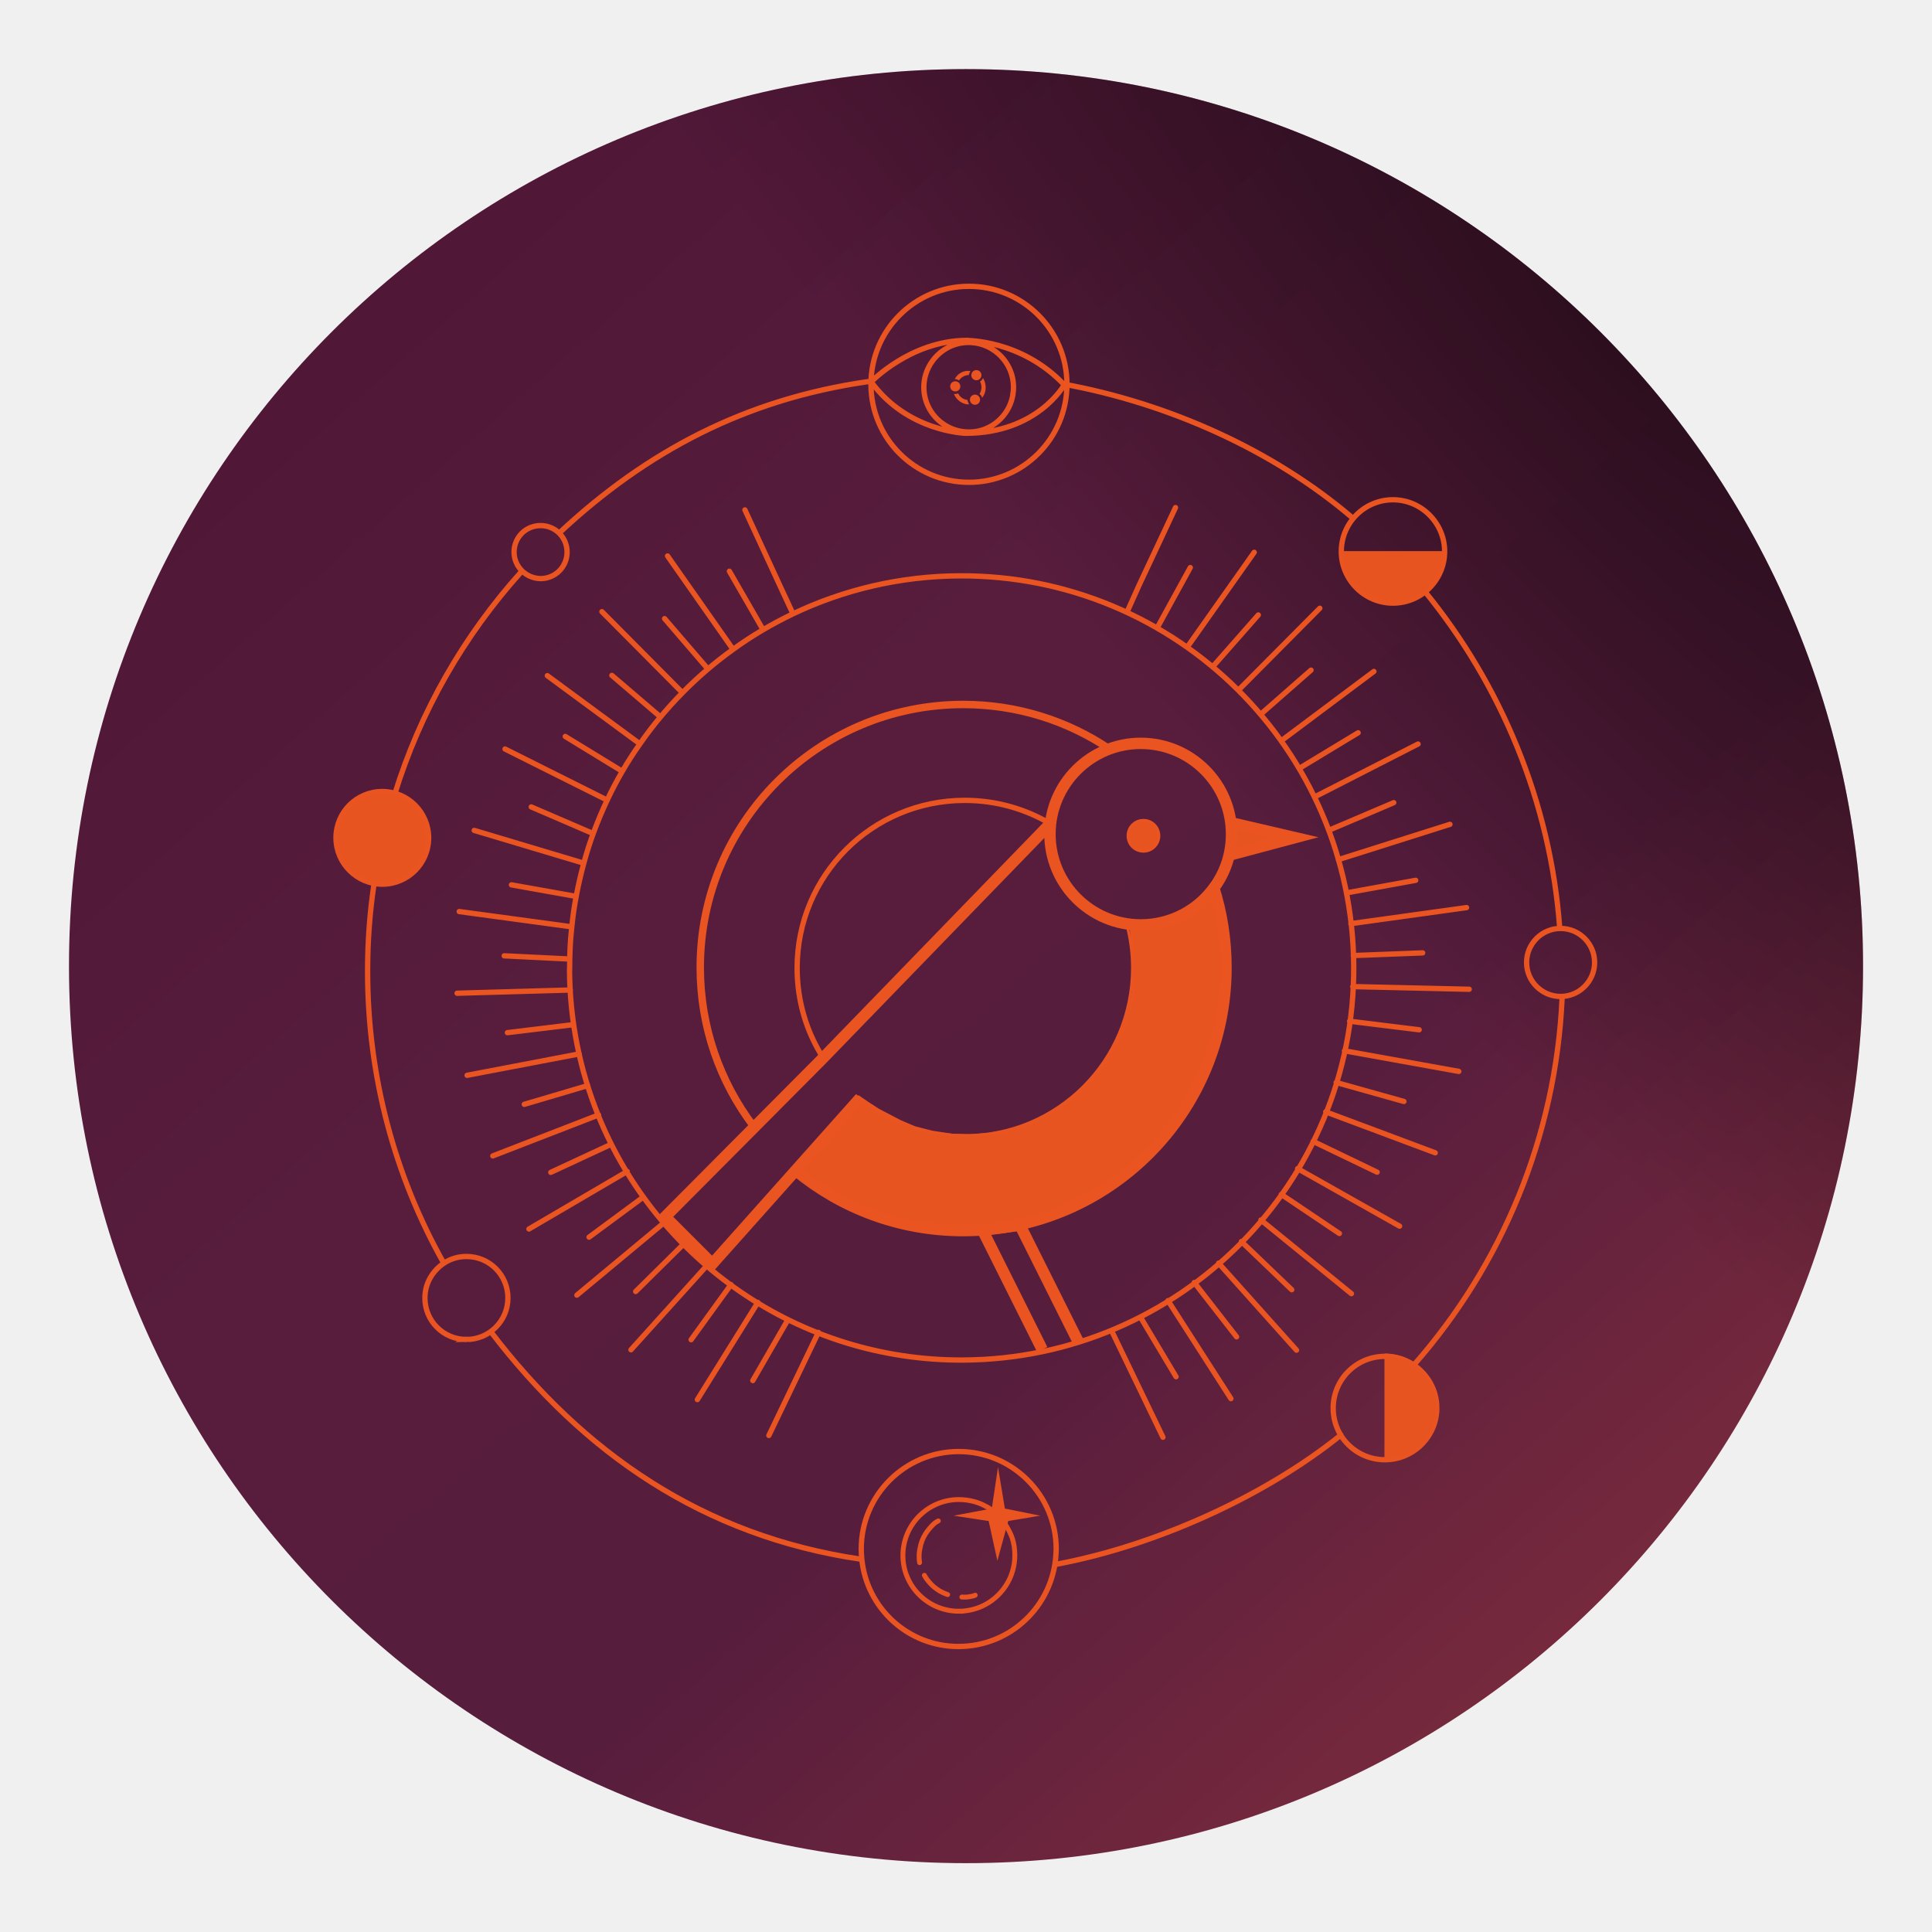
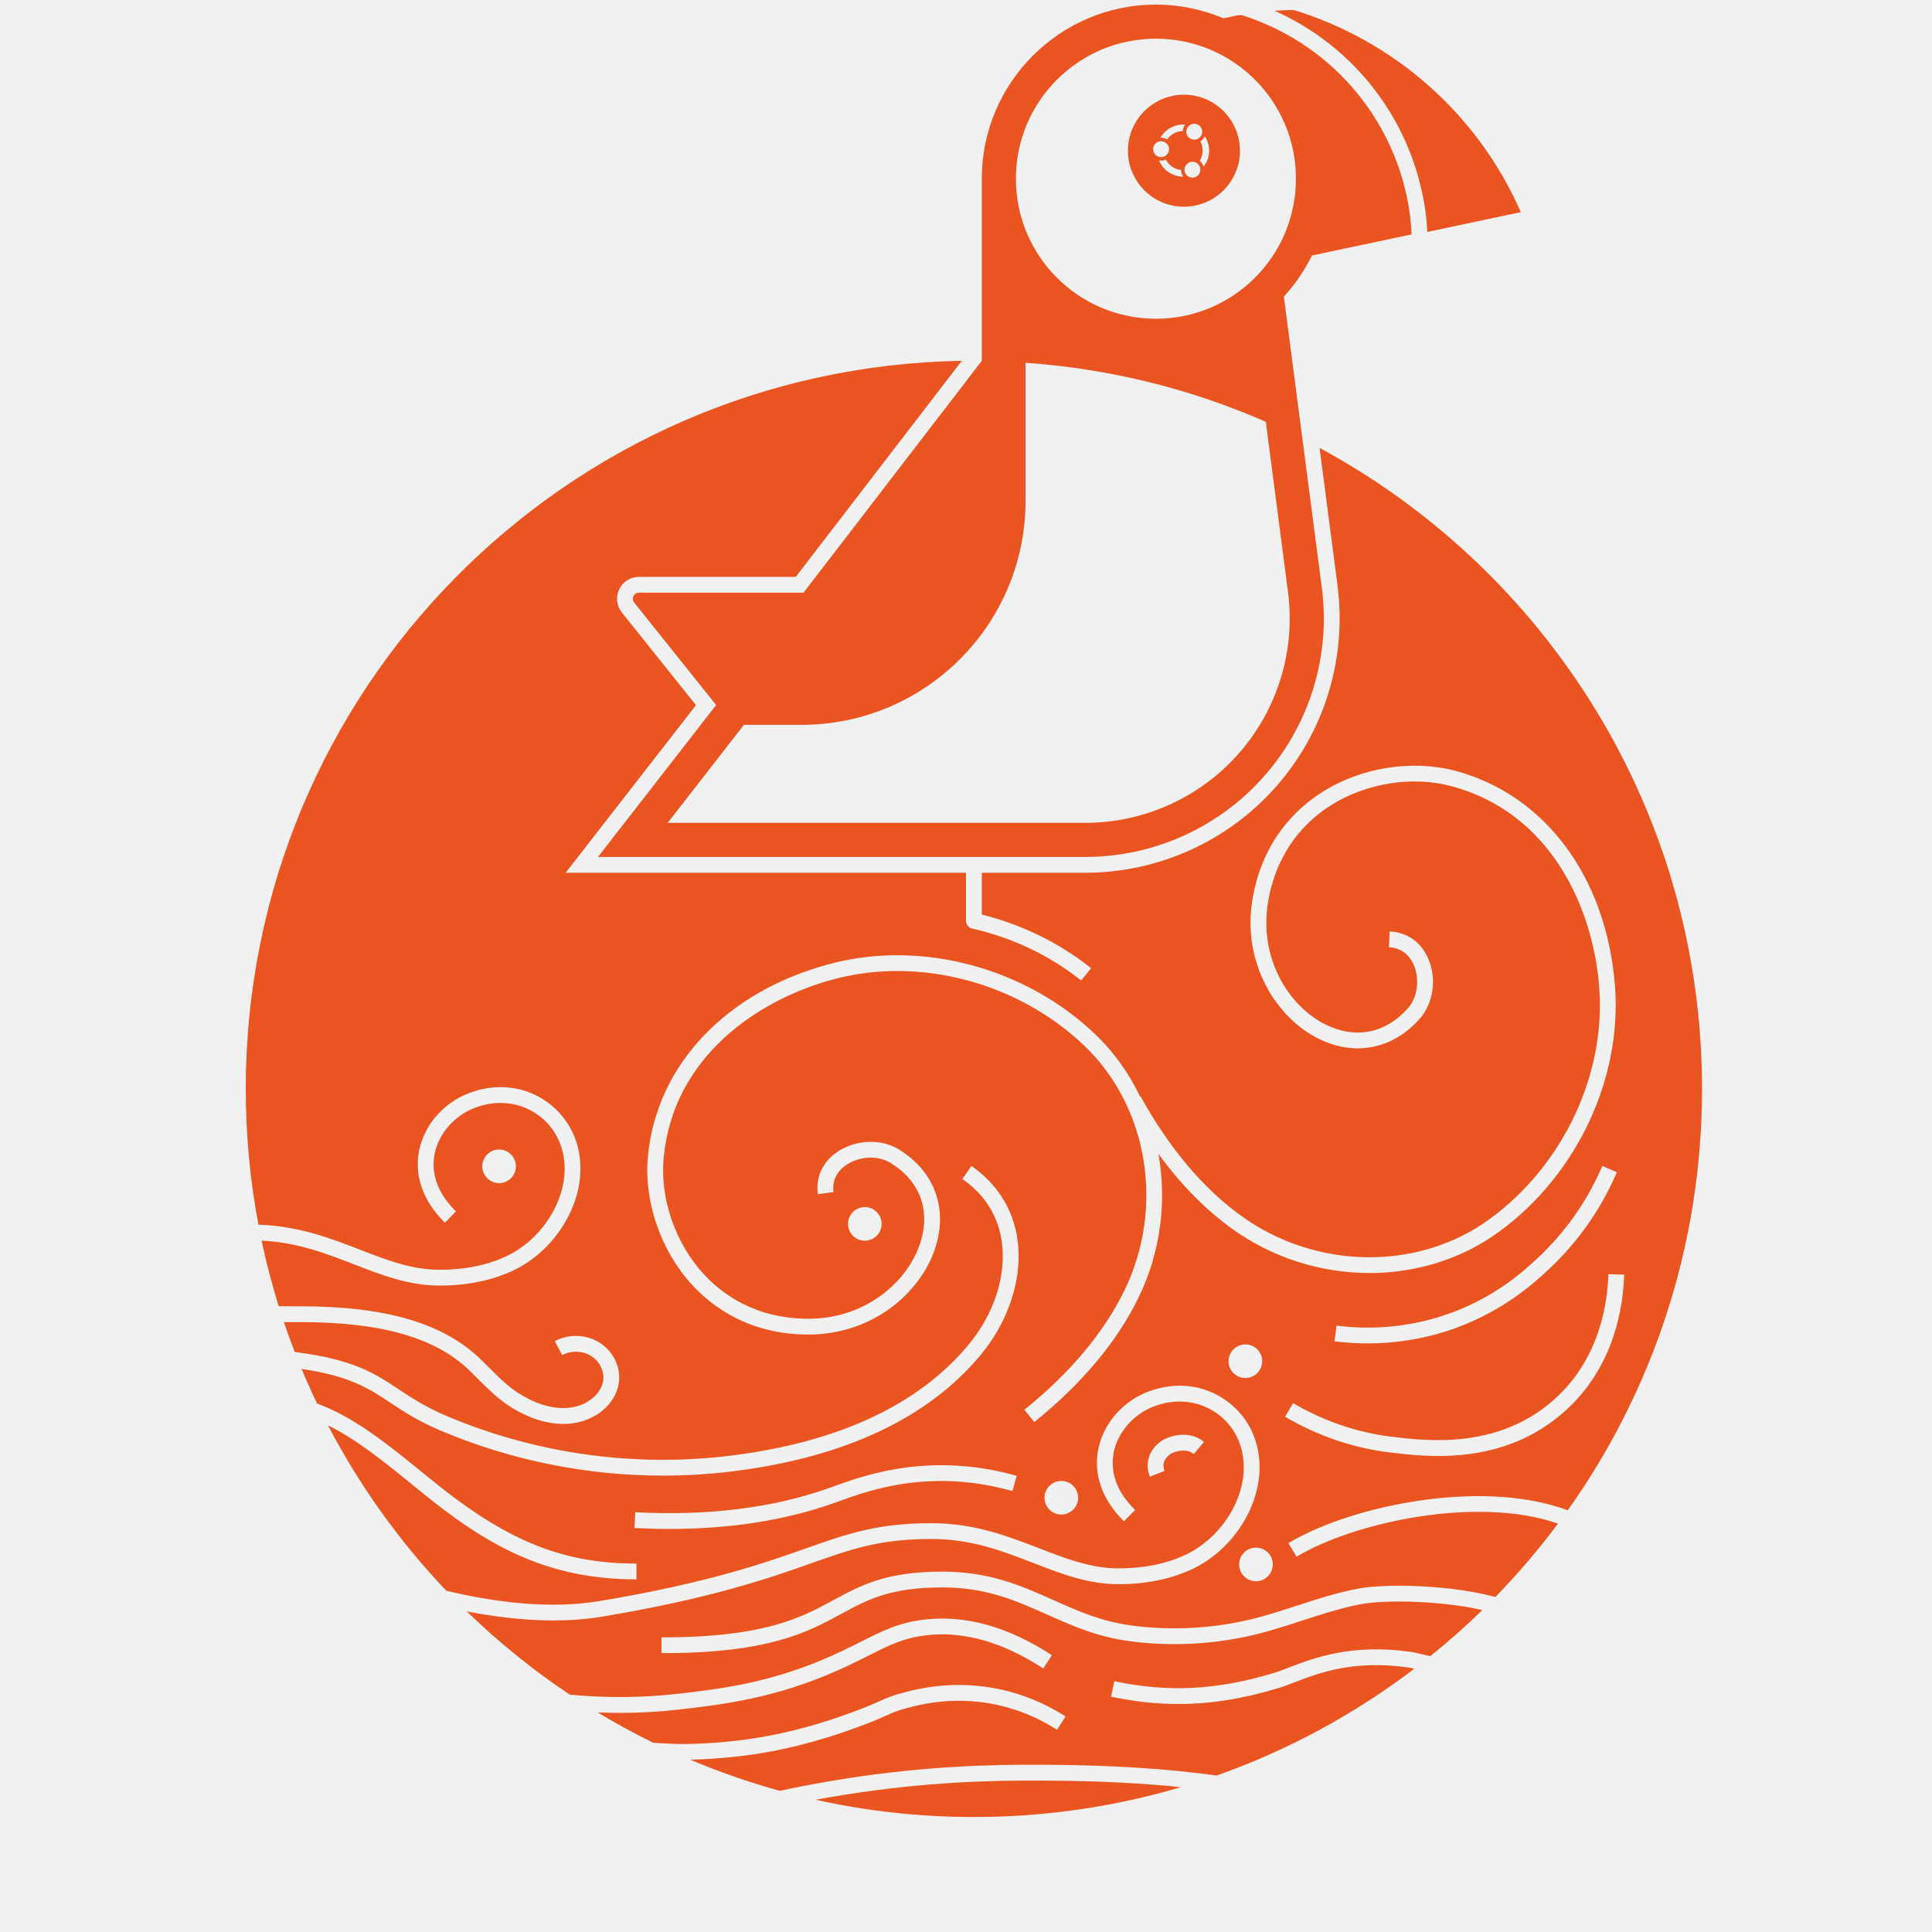
- <svg xmlns="http://www.w3.org/2000/svg" width="280" height="280" fill="none" version="1.1" viewBox="0 0 280 280">
-   <g transform="matrix(.2889 0 0 .2889 9.999 9.957)" clip-path="url(#c)">
-     <path d="m450 900.2c248.5 0 450-201.5 450-450s-201.5-450-450-450-450 201.5-450 450 201.5 450 450 450z" fill="url(#b)" />
-     <g style="mix-blend-mode:multiply">
-       <path d="m450 900.2c248.5 0 450-201.5 450-450s-201.5-450-450-450-450 201.5-450 450 201.5 450 450 450z" fill="url(#a)" fill-opacity=".5" />
-     </g>
-     <g stroke="#e95420" stroke-miterlimit="10">
-       <path d="m212.6 545.4 53.06-20.55m-9.672-30.63-56.28 10.75m31.03 77.1 49.3-28.88m-25.25 62.06 43.79-36.4m-16.66 63.81 38.15-42.31m-4.836 67.3 30.36-48.76m-150.9-155.1 56.82-1.612m-55.75-39.36 56.42 7.656m-48.9-48.36 54.81 16.39m-39.36-57.22 51.31 25.66m-30.09-62.46 46.34 34.12m21.36-25.66-40.3-40.57m65.69 18.81-32.78-46.75m38.82-23.1 17.87 38.69 6.179 13.3m-102.9 236.8-31.84 9.403m13.3 34.12 30.36-14.1m-11.15 46.61 27.27-20.15m-3.895 47.42 24.18-23.91m3.627 48.09 20.02-27.67m-81-163.3-32.78-1.612m3.627-35.6 32.37 5.776m-22.43-44.87 30.9 13.3m-42.85 99.94 33.18-4.03m19.21-175.2 24.04 20.55m-47.42 10.08 28.34 17.33m21.49-76.43 21.49 24.98m11.02-48.76 16.79 29.15m337.3 262.6-54.94-20.55m66.76-20.28-57.36-10.34m-23.51 59.1 51.18 28.88m-69.58-3.09 45.4 36.94m-66.63-15.31 39.09 43.66m-64.48-24.85 31.57 49.16m61.12-206.7 58.43 1.343m-1.344-40.97-58.03 8.059m-6.313-32.1 56.02-17.73m-67.97-13.7 51.98-26.6m-68.64-1.612 46.48-34.79m-67.97 9.403 40.84-41.1m-32.91-28.07-33.58 47.55m-30.22-17.6 6.045-13.43 18.27-38.96m80.6 288.4 33.99 9.538m-45.54 20.02 32.1 15.45m-48.09 11.15 29.15 19.61m-49.16 4.03 25.25 24.18m-27.67 23.64-21.22-27.27m-41.1 24.98 25.39 52.66m-11.15-60.04 17.73 29.69m88.92-211.3 34.79-1.344m-3.493-36.4-34.79 6.314m23.78-45.27-32.51 13.84m45.27 100.1-34.92-4.299m-44.46-154.1 25.12-22.03m23.64 31.43-29.55 17.87m-43.25-51.18 22.7-25.79m-50.64 6.313 16.52-30.09m-202.4 378.3-17.06 29.55m8.06 27.54 24.85-51.72m-124.8-182.2c0-7.119 0.268-14.24 1.074-21.09 1.075-11.02 3.224-21.63 6.045-32.1 2.955-11.02 6.985-21.49 11.69-31.57 4.701-9.94 10.21-19.48 16.52-28.34 6.313-9.135 13.43-17.6 21.22-25.52 7.791-7.925 16.39-15.31 25.39-21.76 9.403-6.851 19.48-12.76 30.09-17.87 25.39-12.09 53.73-18.94 83.82-19.07 108.5-0.403 196.9 87.18 197.5 195.9 0.537 108.7-87.18 196.9-195.9 197.5-82.61 0.403-153.7-50.37-183-122.5-9.269-22.84-14.37-47.55-14.51-73.48z" stroke-linecap="round" stroke-width="2.665" />
-       <path d="m643.6 225.1c-39.36-33.58-91.75-57.22-144.8-66.9m-98.06-1.209c-61.66 8.866-111 35.06-154.5 75.63m-93.22 176.4c-2.15 14.24-3.224 28.88-3.224 43.66 0 53.19 13.84 103.2 38.15 146.4m38.69-346.4c-28.48 31.7-50.37 69.58-63.27 111.4m331.8 386.2c49.84-9.268 105-34.25 142.9-64.88m-426.5-51.85c46.48 60.85 106.5 102.6 185.9 114.2m277.7-98.06c43.39-49.57 70.79-113.6 73.88-183.9m-1.209-34.52c-4.567-63.4-29.69-122.5-67.57-168.9m-457-19.88c0-7.388 5.91-13.3 13.3-13.3s13.3 5.91 13.3 13.3-5.911 13.3-13.3 13.3c-7.388-0.134-13.3-6.045-13.3-13.3zm-66.09 166.6c12.76 0 23.24-10.34 23.24-23.24 0-12.76-10.34-23.24-23.24-23.24-12.9 0-23.24 10.34-23.24 23.24 0 12.76 10.48 23.24 23.24 23.24zm507-141c14.37 0 25.92-11.69 25.92-25.93s-11.69-25.92-25.92-25.92c-14.37 0-25.92 11.69-25.92 25.92s11.55 25.93 25.92 25.93zm84.09 163.2c-9.403 0-17.06 7.657-17.06 17.06s7.657 17.06 17.06 17.06 17.06-7.657 17.06-17.06-7.656-17.06-17.06-17.06zm-548.9 206.2c11.42 0 20.82-9.268 20.82-20.82 0-11.55-9.269-20.82-20.82-20.82-4.164 0-8.06 1.209-11.28 3.358-5.641 3.761-9.537 10.07-9.537 17.46 0 11.55 9.269 20.82 20.82 20.82zm486.8 34.39c0-9.135-4.702-17.06-11.82-21.76-4.03-2.686-9-4.164-14.24-4.164-14.37 0-25.92 11.69-25.92 25.93 0 4.97 1.343 9.537 3.761 13.57 4.567 7.388 12.76 12.36 22.16 12.36 14.37 0 26.06-11.69 26.06-25.92zm-234.7-464.4c27.13 0 49.16-22.03 49.16-49.16 0-27.13-22.03-49.16-49.16-49.16-27.14 0-49.16 22.03-49.16 49.16 0 27.14 22.03 49.16 49.16 49.16zm47.82-48.9s-13.43 24.31-49.43 24.31c0 0-29.15-0.671-47.42-25.79 0 0 19.48-20.42 47.42-20.82 0 0.135 27.67-0.671 49.43 22.3zm-25.66 4.164c1.881-14.64-10.48-27-25.12-25.25-10.08 1.209-18.14 9.403-19.48 19.34-1.881 14.64 10.48 27 25.25 25.25 10.07-1.209 18.13-9.403 19.34-19.34z" stroke-linecap="round" stroke-width="2.665" />
-       <path d="m465.8 745.7-3.896-17.73-14.1-2.149 15.72-2.955 2.552-17.06 2.821 17.06 14.64 2.955-12.9 2.149z" fill="#e95420" stroke-width="1.343" />
-       <g stroke-linecap="round">
-         <path d="m446.2 791.5c26.06 0 47.28-20.28 48.9-45.94 0-0.94 0.135-2.015 0.135-2.955 0-27-21.9-48.9-48.9-48.9s-48.9 21.9-48.9 48.9c0 1.746 0.135 3.358 0.269 4.97 2.418 24.72 23.24 43.93 48.49 43.93z" stroke-width="2.665" />
-         <g stroke-width="2.452">
-           <path d="m429.1 755.8c0.806 1.478 1.612 2.553 3.224 4.299 2.149 2.283 4.03 3.224 4.567 3.627 2.284 1.209 2.552 1.209 3.896 1.746" />
-           <path d="m447.9 766.7c0.94 0 1.881 0.134 3.627-0.134 1.343-0.269 2.418-0.403 3.089-0.806" />
-           <path d="m446.4 773.8c15.58 0 28.08-12.63 28.08-28.07 0-2.956-0.403-5.776-1.209-8.329 0 0-2.955-9.537-11.28-15.04-0.671-0.403-1.343-0.806-1.343-0.806-1.074-0.537-3.089-1.746-5.91-2.552-2.687-0.806-5.508-1.209-8.329-1.209-15.58 0-28.07 12.63-28.07 28.08s12.63 27.94 28.07 27.94z" />
-           <path d="m436.1 728.5c-1.343 0.671-2.149 1.209-4.164 3.492-3.761 4.164-4.702 8.463-5.105 10.61-0.403 2.015-0.537 4.03-0.134 6.851" />
-         </g>
-       </g>
-       <path d="m157.2 408.3c12.46 0 22.57-10.1 22.57-22.57s-10.1-22.57-22.57-22.57c-12.46 0-22.57 10.1-22.57 22.57s10.1 22.57 22.57 22.57z" fill="#e85420" stroke-width="1.343" />
-     </g>
-     <path d="m689.9 242c0 14.24-11.55 25.66-25.66 25.66-14.1 0-25.66-11.55-25.66-25.66" fill="#e85420" />
-     <path d="m689.9 242c0 14.24-11.55 25.66-25.66 25.66-14.1 0-25.66-11.55-25.66-25.66" stroke="#e95420" stroke-miterlimit="10" stroke-width="1.343" />
-     <path d="m659.9 645.2c14.64 0 26.46 11.82 26.46 26.46 0 14.64-11.82 26.46-26.46 26.46" fill="#e85420" />
-     <path d="m659.9 645.2c14.64 0 26.46 11.82 26.46 26.46 0 14.64-11.82 26.46-26.46 26.46" stroke="#e95420" stroke-miterlimit="10" stroke-width="1.343" />
-     <g fill="#e85420" stroke="#e95420" stroke-miterlimit="10" stroke-width="1.343">
-       <path d="m583.2 378.1 33.72 8.194-34.52 8.329z" />
-       <path d="m575.3 411.6 6.179 26.6-0.538 21.09-4.567 27.67-7.791 21.36-12.49 20.82-18.54 20.15-16.39 12.63-36.94 16.79-34.93 5.105-30.36-3.09-21.76-7.657-16.25-8.194-17.06-11.55 32.37-37.48 3.896 2.687 5.776 3.761 11.02 5.776 7.254 3.09 8.865 2.283 9.941 1.478 9 0.269 9.268-0.672 9.001-1.612 7.791-2.284 10.21-4.164 9.134-5.507 8.328-6.448 6.985-6.985 5.911-6.985 5.507-9.269 5.642-11.69 2.552-8.732 1.612-8.194 0.135-7.522 0.134-9.806-1.075-9.135-0.403-6.582 9.538-0.268 14.1-3.493 11.96-7.254z" />
-       <path d="m539 392.6c4.303 0 7.791-3.488 7.791-7.791s-3.488-7.791-7.791-7.791-7.791 3.488-7.791 7.791 3.488 7.791 7.791 7.791z" />
-     </g>
-     <g fill="#e95420">
-       <path d="m444.6 161.9c1.409 0 2.552-1.143 2.552-2.553 0-1.409-1.143-2.552-2.552-2.552-1.41 0-2.552 1.143-2.552 2.552 0 1.41 1.142 2.553 2.552 2.553z" />
-       <path d="m455.2 156.3c1.409 0 2.552-1.143 2.552-2.553 0-1.409-1.143-2.552-2.552-2.552-1.41 0-2.553 1.143-2.553 2.552 0 1.41 1.143 2.553 2.553 2.553z" />
-       <path d="m450.2 166.1c-1.881-0.403-3.359-1.612-4.165-3.224-0.671 0.268-1.477 0.403-2.149 0.268 1.075 2.553 3.224 4.433 5.911 5.105 0.537 0.134 1.209 0.134 1.746 0.134-0.403-0.671-0.672-1.343-0.806-2.149 0-0.134-0.269-0.134-0.537-0.134z" />
-       <path d="m454.5 168.6c1.41 0 2.552-1.143 2.552-2.552 0-1.41-1.142-2.553-2.552-2.553s-2.552 1.143-2.552 2.553c0 1.409 1.142 2.552 2.552 2.552z" />
-       <path d="m458.1 165.1c0.806-1.074 1.343-2.149 1.612-3.492 0.403-2.149 0-4.567-1.209-6.448-0.269 0.672-0.806 1.343-1.478 1.746 0.672 1.344 0.941 2.821 0.538 4.299-0.135 0.672-0.403 1.343-0.806 2.015 0.671 0.403 1.074 1.074 1.343 1.88z" />
-       <path d="m444.3 155.7h0.134c0.269 0 0.538 0 0.806 0.135 0.403 0.134 0.806 0.268 1.209 0.537 1.209-1.612 2.956-2.687 4.971-2.687 0-0.134 0-0.403 0.134-0.537 0.134-0.537 0.403-1.074 0.671-1.477-3.223-0.538-6.313 1.074-7.925 4.029z" />
-     </g>
-     <g stroke="#e95420" stroke-miterlimit="10">
-       <path d="m396.6 516.7-73.88 82.88-23.64-23.64 78.31-78.72 111.1-114.6 3.896-4.03m13.84 259.9-29.15-58.3-18.81 2.418 29.96 59.91m49.43-213c15.45 0 29.15-7.657 37.34-19.48 0.268-0.268 0.403-0.671 0.671-0.94 4.836-7.254 7.523-15.85 7.523-25.12 0-25.12-20.42-45.54-45.54-45.54-25.12 0-45.54 20.42-45.54 45.54 0 25.12 20.42 45.54 45.54 45.54zm45.14-35.19 32.24-8.597-31.16-7.254z" stroke-width="5.712" />
-       <path d="m343.4 530.5c-16.79-22.16-26.73-49.7-26.73-79.66 0-72.81 59.1-131.9 131.9-131.9 27.13 0 52.39 8.194 73.34 22.3" stroke-width="3.732" />
-       <path d="m574.1 410.4c4.164 12.76 6.313 26.46 6.313 40.57 0 72.81-59.1 131.9-131.9 131.9-31.84 0-60.98-11.28-83.69-29.96" stroke-width="5.712" />
-       <path d="m378.7 496.8c-8.597-13.16-13.43-28.88-13.43-45.67 0-46.48 37.61-84.09 84.09-84.09 15.72 0 30.49 4.299 43.12 11.82" stroke-width="2.665" />
-       <path d="m530.5 428.8c1.881 7.12 2.955 14.51 2.955 22.3 0 46.48-37.61 84.09-84.09 84.09-20.82 0-40.3-7.791-54.94-20.28" stroke-width="1.348" />
-     </g>
-   </g>
-   <defs>
-     <linearGradient id="b" x1="147.9" x2="739.6" y1="127.6" y2="795.2" gradientUnits="userSpaceOnUse">
-       <stop stop-color="#501737" offset="0" />
-       <stop stop-color="#581D3D" offset=".358" />
-       <stop stop-color="#571D3D" offset=".683" />
-       <stop stop-color="#76293D" offset="1" />
-     </linearGradient>
-     <radialGradient id="a" cx="0" cy="0" r="1" gradientTransform="matrix(-360.2 331 -1241 -1351 771.1 135)" gradientUnits="userSpaceOnUse">
-       <stop offset="0" />
-       <stop stop-color="#fff" offset=".591" />
-     </radialGradient>
-     <clipPath id="c">
-       <rect width="900" height="901" fill="#fff" />
-     </clipPath>
-   </defs>
+ <svg xmlns="http://www.w3.org/2000/svg" id="a" viewBox="0 0 280 280">
+   <path d="M227.212,218.883c12.254-17.238,19.46-38.315,19.46-61.075,0-40.15-22.425-75.058-55.431-92.894l2.601,19.94c1.372,10.517-1.855,21.119-8.853,29.089-6.997,7.97-17.094,12.541-27.7,12.541h-14.998v6.065c5.791,1.433,11.248,4.106,15.832,7.764l-1.429,1.791c-4.55-3.63-10.013-6.234-15.799-7.53-.523-.117-.895-.582-.895-1.118v-6.972h-58.019l18.89-24.287-10.746-13.433c-.769-.962-.916-2.249-.382-3.358.534-1.11,1.63-1.799,2.861-1.799h22.726l24.058-31.308c-57.47.938-103.77,47.816-103.77,105.51,0,6.727.631,13.306,1.834,19.684,5.78.162,10.513,1.991,14.71,3.617,3.871,1.5,7.527,2.917,11.529,2.917,3.679,0,6.956-.668,9.742-1.986,4.735-2.241,8.187-7.261,8.393-12.21.141-3.375-1.259-6.378-3.841-8.238-2.618-1.885-5.966-2.263-9.184-1.035-2.922,1.116-5.198,3.704-5.798,6.593-.77,3.712,1.249,6.624,3.079,8.413l-1.602,1.638c-3.165-3.094-4.486-6.829-3.721-10.517.766-3.691,3.534-6.859,7.224-8.268,3.951-1.508,8.084-1.027,11.339,1.317,3.219,2.319,4.966,6.034,4.791,10.193-.241,5.762-4.231,11.595-9.703,14.184-3.094,1.464-6.701,2.206-10.722,2.206-4.43,0-8.28-1.492-12.357-3.072-4.077-1.58-8.284-3.206-13.419-3.445.684,3.227,1.514,6.4,2.486,9.511,1.186.003,2.253.005,3.071.005,12.458,0,20.783,2.443,26.199,7.689.41.396.814.801,1.218,1.206,1.365,1.367,2.654,2.659,4.182,3.648,4.904,3.172,8.304,2.165,9.538,1.585,1.297-.609,2.296-1.643,2.675-2.766.301-.894.216-1.803-.254-2.701-.477-.908-1.298-1.581-2.313-1.892-1.072-.329-2.251-.218-3.233.307l-1.079-2.021c1.517-.811,3.334-.984,4.986-.476,1.602.492,2.905,1.565,3.668,3.019.76,1.454.897,3.008.396,4.496-.582,1.729-1.994,3.227-3.872,4.109-1.207.567-2.537.847-3.938.847-2.478 0-5.18-.875-7.819-2.582-1.733-1.121-3.17-2.561-4.559-3.953-.395-.395-.789-.791-1.19-1.178-4.962-4.806-12.781-7.044-24.606-7.044-.643,0-1.44-.001-2.326-.003.493,1.46,1.019,2.904,1.573,4.334,8.532,1.074,11.544,3.071,15.103,5.431,1.896,1.257,3.856,2.557,6.972,3.872,13.096,5.527,27.47,7.485,41.569,5.662,15.346-1.983,26.773-7.351,33.963-15.955,3.718-4.446,5.542-10.024,4.879-14.92-.508-3.757-2.486-6.925-5.718-9.162l1.304-1.884c3.776,2.613,6.088,6.327,6.685,10.739.748,5.523-1.268,11.765-5.391,16.696-7.572,9.061-19.491,14.699-35.427,16.758-3.519.455-7.054.681-10.584.681-11.014,0-21.969-2.2-32.169-6.504-3.313-1.399-5.457-2.82-7.348-4.074-3.123-2.071-5.796-3.843-12.852-4.89.707,1.694,1.455,3.367,2.246,5.015,5.19,1.929,9.59,5.339,16.23,10.781,11.039,9.053,19.186,12.418,30.063,12.418v2.291c-13.106,0-21.776-4.95-31.515-12.938-5.427-4.448-9.238-7.45-13.187-9.378,4.587,8.786,10.374,16.847,17.145,23.962,7.025,1.679,15.008,2.701,22.226,1.494,15.715-2.628,23.902-5.517,29.88-7.627,6.018-2.124,10.367-3.658,18.261-3.658,6.157,0,11.138,1.93,15.533,3.633,3.871,1.5,7.527,2.917,11.529,2.917,3.679,0,6.956-.668,9.742-1.986,4.735-2.24,8.187-7.261,8.393-12.209.141-3.375-1.259-6.378-3.841-8.238-2.618-1.885-5.965-2.262-9.183-1.036-2.922,1.116-5.199,3.704-5.798,6.593-.425,2.049-.236,5.172,3.079,8.413l-1.601,1.638c-3.165-3.094-4.487-6.829-3.721-10.517.766-3.691,3.534-6.859,7.224-8.268,3.951-1.507,8.085-1.027,11.339,1.317,3.219,2.318,4.966,6.034,4.791,10.193-.241,5.762-4.231,11.595-9.702,14.184-3.094,1.464-6.702,2.206-10.722,2.206-4.43,0-8.28-1.492-12.357-3.072-4.413-1.71-8.976-3.478-14.705-3.478-7.502,0-11.479,1.403-17.499,3.528-6.057,2.138-14.353,5.065-30.265,7.726-2.317.388-4.702.555-7.091.555-4.279 0-8.575-.539-12.544-1.312,4.59,4.455,9.583,8.495,14.919,12.063,5.31.504,10.552.466,15.694-.128,5.84-.674,12.458-1.439,20.578-4.778,2.393-.983,4.268-1.928,5.922-2.761,3.103-1.563,5.553-2.797,9.267-3.22,5.931-.674,12.128,1.065,18.416,5.172l-1.253,1.918c-5.829-3.808-11.517-5.428-16.904-4.814-3.307.376-5.483,1.473-8.495,2.99-1.691.852-3.608,1.817-6.082,2.834-8.413,3.459-15.495,4.277-21.185,4.935-2.866.331-5.763.496-8.683.496-1.073,0-2.149-.024-3.228-.069,2.61,1.578,5.294,3.046,8.046,4.398,1.842.124,3.468.195,4.633.18,4.05-.051,8.189-.453,11.972-1.161,5.8-1.087,10.309-2.732,12.234-3.435,2.051-.748,3.122-1.227,3.982-1.612,1.027-.459,1.769-.791,3.387-1.222,1.708-.454,6.245-1.662,12.023-.852,4.1.573,7.98,2.017,11.531,4.29l-1.235,1.93c-3.272-2.095-6.843-3.424-10.614-3.951-5.319-.746-9.531.375-11.116.796-1.439.384-2.042.653-3.041,1.1-.893.399-2.005.897-4.132,1.672-1.978.722-6.611,2.412-12.597,3.534-3.691.691-7.706,1.095-11.66,1.183,4.194,1.776,8.528,3.287,12.98,4.515,4.533-.974,9.114-1.77,13.706-2.368,11.417-1.488,20.24-1.432,25.511-1.401,9.041.059,16.981.57,24.103,1.552,10.392-3.675,20.037-8.932,28.645-15.481-.437-.096-.801-.169-1.016-.198-7.87-1.079-12.737.788-16.291,2.15-.857.328-1.666.638-2.414.865-5.079,1.539-9.777,2.299-14.471,2.299-3.215,0-6.427-.356-9.761-1.063l.475-2.241c7.804,1.654,14.925,1.288,23.093-1.188.669-.203,1.405-.485,2.258-.812,3.573-1.369,8.97-3.438,17.421-2.281.556.076,1.706.337,3.024.655,2.619-2.11,5.136-4.343,7.54-6.689-5.826-1.337-13.893-1.525-17.492-.866-2.928.537-5.843,1.487-8.662,2.406-2.042.666-4.154,1.354-6.288,1.895-6.026,1.526-12.474,1.902-18.648,1.083-4.772-.633-8.456-2.281-12.018-3.875-4.507-2.017-8.763-3.922-15.147-3.922-7.597,0-10.876,1.782-14.672,3.844-4.904,2.665-10.463,5.686-26.038,5.686v-2.291c14.993,0,20.279-2.873,24.944-5.408,3.901-2.12,7.586-4.122,15.766-4.122,6.873,0,11.555,2.095,16.083,4.122,3.57,1.598,6.941,3.107,11.383,3.696,5.887.78,12.037.423,17.784-1.033,2.06-.522,4.134-1.198,6.14-1.852,2.891-.942,5.88-1.917,8.96-2.482,4.174-.763,13.53-.496,19.788,1.234,3.256-3.34,6.291-6.896,9.084-10.643-11.804-4.095-29.648-.16-37.888,4.798l-1.181-1.963c4.853-2.92,12.241-5.267,19.765-6.278,7.968-1.071,15.25-.529,20.709,1.513ZM72.335,166.597c1.343,0,2.435,1.093,2.435,2.435s-1.092,2.435-2.435,2.435-2.435-1.093-2.435-2.435,1.093-2.435,2.435-2.435ZM146.723,216.098c-3.058-.875-6.187-1.362-9.3-1.448-7.194-.203-12.593,1.751-15.816,2.918-.264.096-.513.185-.744.268-7.025,2.494-15.013,3.752-23.802,3.752-1.675,0-3.38-.046-5.112-.137l.121-2.288c10.519.555,19.948-.617,28.027-3.486.228-.081.472-.169.731-.263,3.155-1.142,9.033-3.272,16.66-3.053,3.305.091,6.625.607,9.867,1.535l-.63,2.203ZM168.758,208.586c1.535-.759,3.96-1.114,5.736.394l-1.483,1.747c-.868-.737-2.252-.574-3.239-.086-.019.009-1.654.87-.997,2.534l-2.131.841c-1.057-2.676.736-4.75,2.114-5.429ZM153.814,219.497c-1.345,0-2.435-1.09-2.435-2.435s1.09-2.435,2.435-2.435,2.435,1.09,2.435,2.435-1.09,2.435-2.435,2.435ZM167.887,167.232c1.231,6.859.345,14.185-2.866,20.791-3.128,6.427-8.216,12.508-15.123,18.074l-1.437-1.784c6.643-5.353,11.521-11.171,14.5-17.292,5.853-12.042,3.451-26.639-5.843-35.498-9.566-9.116-23.741-12.903-36.114-9.648-11.129,2.925-23.495,11.289-24.826,25.989-.531,5.853,1.677,12.266,5.76,16.737,2.717,2.975,7.564,6.521,15.219,6.521,8.648,0,14.778-5.766,16.363-11.462,1.278-4.591-.366-8.658-4.511-11.158-1.771-1.069-4.423-.947-6.306.29-.836.549-2.195,1.795-1.901,3.974l-2.271.306c-.337-2.5.725-4.758,2.915-6.196,2.624-1.722,6.221-1.86,8.747-.336,5.016,3.026,7.085,8.161,5.534,13.734-1.817,6.529-8.779,13.139-18.57,13.139-8.49,0-13.882-3.952-16.91-7.267-4.504-4.931-6.937-12.015-6.351-18.488,1.203-13.285,11.367-24.013,26.525-27.997,13.124-3.453,28.149.552,38.278,10.205,2.755,2.626,4.944,5.72,6.546,9.092l.071-.039c4.119,7.458,9.008,13.267,14.532,17.266,10.865,7.858,25.697,8.054,36.068.476,10.671-7.8,16.89-21.057,15.842-33.774-.941-11.441-7.033-25.049-21.31-28.928-5.707-1.551-12.443-.494-17.579,2.758-3.393,2.149-7.718,6.282-9.053,13.772-1.508,8.468,3.092,15.493,8.416,18.057,4.322,2.082,8.64,1.185,11.845-2.461,1.359-1.543,1.706-4.159.826-6.22-.394-.924-1.387-2.488-3.601-2.581l.096-2.289c2.534.106,4.58,1.554,5.612,3.97,1.228,2.877.73,6.426-1.212,8.633-3.877,4.409-9.319,5.535-14.559,3.012-6.102-2.938-11.386-10.931-9.677-20.523,1.481-8.311,6.301-12.911,10.083-15.306,5.662-3.585,13.098-4.748,19.405-3.033,12.901,3.505,21.711,15.364,22.992,30.95,1.112,13.494-5.472,27.551-16.774,35.811-5.47,3.997-12.087,5.988-18.785,5.988-6.972,0-14.031-2.158-19.978-6.458-3.858-2.793-7.409-6.415-10.617-10.807ZM122.902,177.376c0-1.345,1.09-2.435,2.435-2.435s2.435,1.09,2.435,2.435-1.09,2.435-2.435,2.435-2.435-1.09-2.435-2.435ZM234.334,169.885c-2.336,5.412-5.687,10.175-9.961,14.155-1.892,1.765-6.92,6.454-15.02,8.976-3.582,1.115-7.364,1.681-11.14,1.681-1.609,0-3.216-.103-4.807-.31l.295-2.272c4.999.651,10.176.205,14.971-1.287,7.601-2.366,12.183-6.639,14.139-8.464,4.041-3.763,7.21-8.267,9.419-13.387l2.103.908ZM180.488,199.712c-1.345,0-2.435-1.09-2.435-2.435s1.09-2.435,2.435-2.435,2.435,1.09,2.435,2.435-1.09,2.435-2.435,2.435ZM182.024,229.164c-1.345,0-2.435-1.09-2.435-2.435s1.09-2.435,2.435-2.435,2.435,1.09,2.435,2.435-1.09,2.435-2.435,2.435ZM186.245,205.329l1.158-1.977c4.476,2.622,9.28,4.26,14.28,4.87,5.185.632,15.975,1.947,24.203-5.989,6.012-5.8,7.099-13.495,7.213-17.566l2.29.064c-.123,4.42-1.314,12.786-7.912,19.151-6.075,5.86-13.291,7.132-19.044,7.132-2.783,0-5.222-.297-7.027-.517-5.313-.648-10.413-2.387-15.16-5.168Z" fill="#e95420" />
+   <path d="M127.017,259.446c-2.943.383-5.883.847-8.808,1.388,7.385,1.637,15.059,2.501,22.936,2.501,10.421,0,20.49-1.511,29.999-4.326-5.736-.588-12.001-.9-18.926-.945-5.214-.032-13.938-.086-25.201,1.382Z" fill="#e95420" />
+   <path d="M206.391,29.352c.233,1.32.383,2.701.466,4.266l13.548-2.874c-6.225-14.248-18.398-24.854-32.921-29.3-.932.023-1.854.062-2.769.11,11.343,5.075,19.484,15.37,21.675,27.798Z" fill="#e95420" />
+   <path d="M171.586,29.96c4.483,0,8.117-3.634,8.117-8.117s-3.634-8.117-8.117-8.117-8.117,3.634-8.117,8.117,3.634,8.117,8.117,8.117ZM170.677,25.514c-1.229-.263-2.231-1.106-2.703-2.266.333.061.678.019.986-.121.39.752,1.085,1.283,1.915,1.461l.001 0c.093.02.188.035.283.046.008.35.126.686.338.964-.274.002-.55-.027-.819-.084ZM172.818,25.747c-.637,0-1.153-.516-1.153-1.153s.516-1.153,1.153-1.153,1.153.516,1.153,1.153-.516,1.153-1.153,1.153ZM175.155,22.616c-.122.569-.374,1.102-.733,1.554,0,0.0 0.0 0.0 0.0 0h-0s0-0.0 0-0c-.089-.337-.281-.637-.552-.859.17-.274.291-.575.359-.893.14-.651.044-1.328-.267-1.915.291-.182.516-.447.649-.76.558.843.756,1.882.544,2.872ZM173.078,17.937c.637,0,1.153.516,1.153,1.153s-.516,1.153-1.153,1.153-1.153-.516-1.153-1.153.516-1.153,1.153-1.153ZM171.762,18.066c-.154.198-.262.428-.315.675-.019.085-.03.172-.035.259-.908.016-1.745.465-2.265,1.212-.162-.1-.339-.172-.526-.212-.115-.025-.232-.037-.348-.037-.029,0-.059 0-.088.002.718-1.266,2.127-2.014,3.577-1.9ZM168.274,20.466c.637,0,1.153.516,1.153,1.153s-.516,1.153-1.153,1.153-1.153-.516-1.153-1.153.516-1.153,1.153-1.153Z" fill="#e95420" />
+   <path d="M92.605,85.898c-.502,0-.724.35-.797.501s-.207.543.106.935l11.875,14.844-17.124,22.016h70.624c9.947,0,19.416-4.287,25.978-11.761,6.563-7.474,9.589-17.418,8.302-27.281l-5.5-42.166.345-.39c1.337-1.511,2.509-3.224,3.484-5.09l.25-.478,14.432-3.061c-.075-1.567-.22-2.926-.447-4.216-2.299-13.041-11.572-23.588-24.227-27.582-.085.01-.17.019-.256.028-.189.02-.368.039-.533.068-.334.059-.665.133-1.015.212-.148.033-.295.066-.444.099l-.345.075-.328-.133c-3.033-1.228-6.216-1.851-9.46-1.851-13.915,0-25.236,11.321-25.236,25.236v26.389l-25.839,33.608h-23.847ZM167.527,5.607c11.208,0,20.294,9.086,20.294,20.294s-9.086,20.294-20.294,20.294-20.294-9.086-20.294-20.294,9.086-20.294,20.294-20.294ZM148.629,72.576v-19.999l-.001 0.0.001-.001c12.311.864,24.037,3.829,34.823,8.556l3.216,24.659c1.103,8.453-1.491,16.975-7.115,23.381-5.625,6.406-13.739,10.08-22.264,10.08h-60.518l11.049-14.206h8.34c17.933,0,32.47-14.537,32.47-32.47Z" fill="#e95420" />
</svg>
